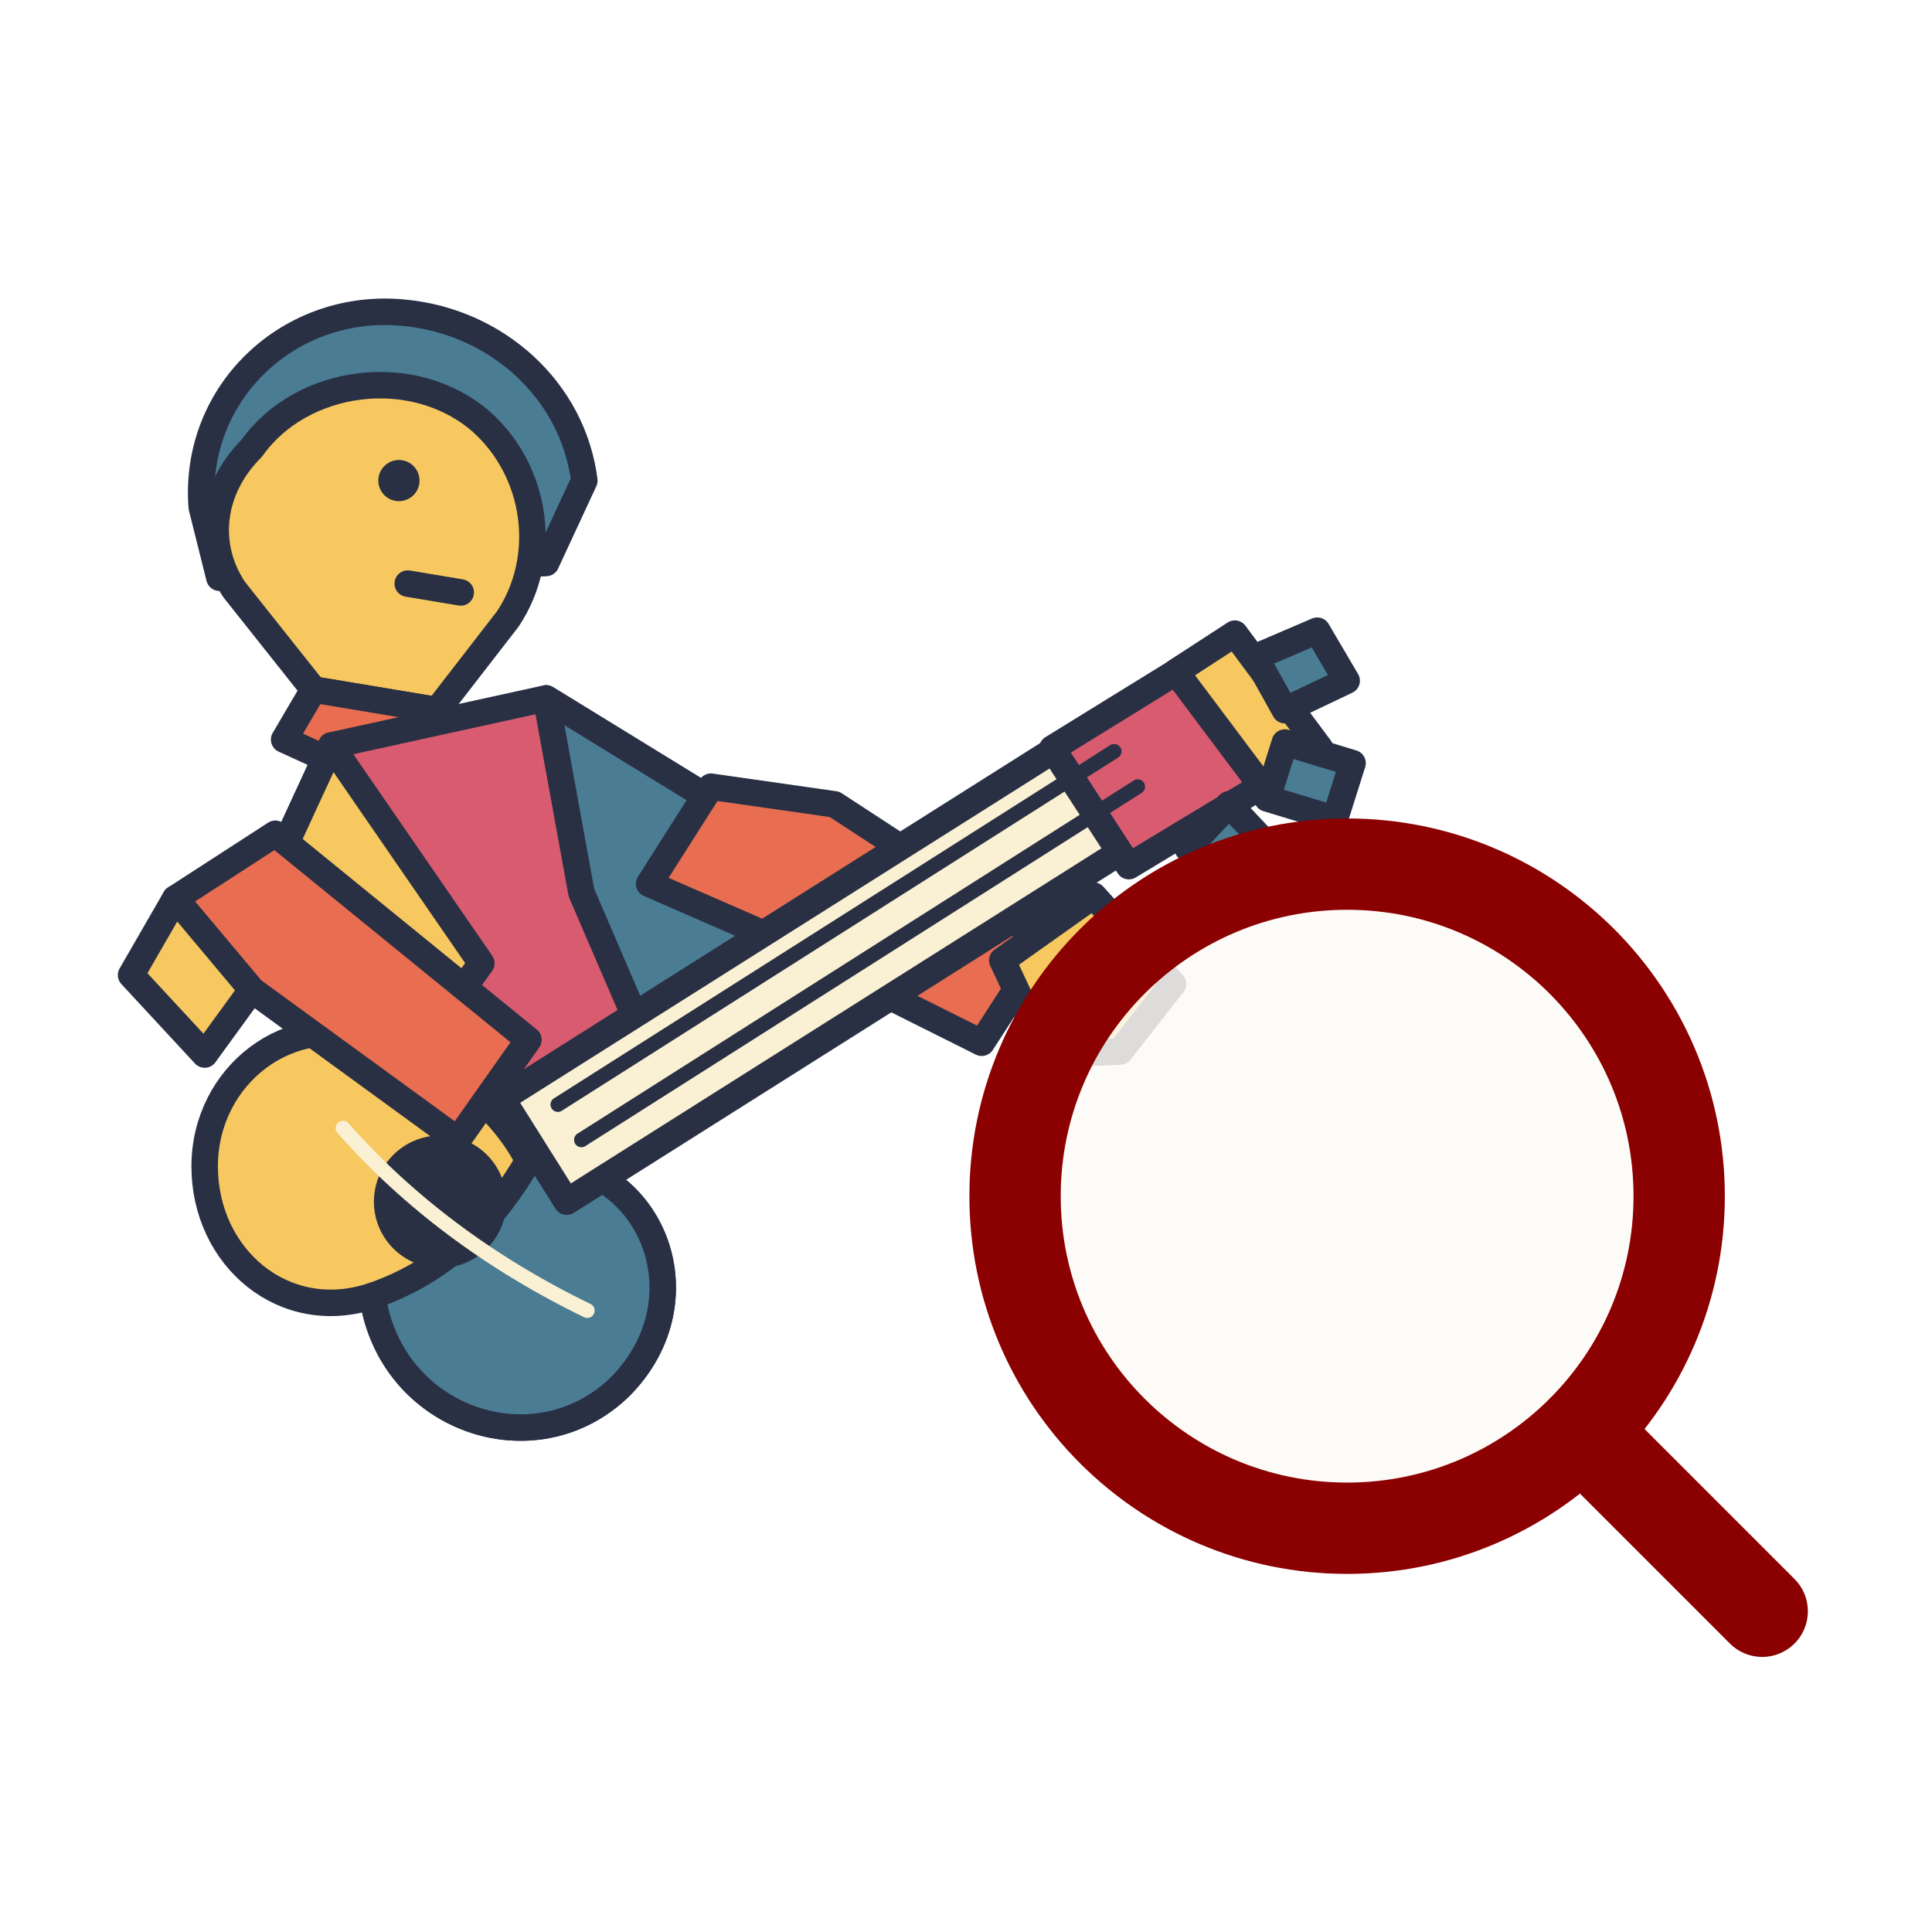
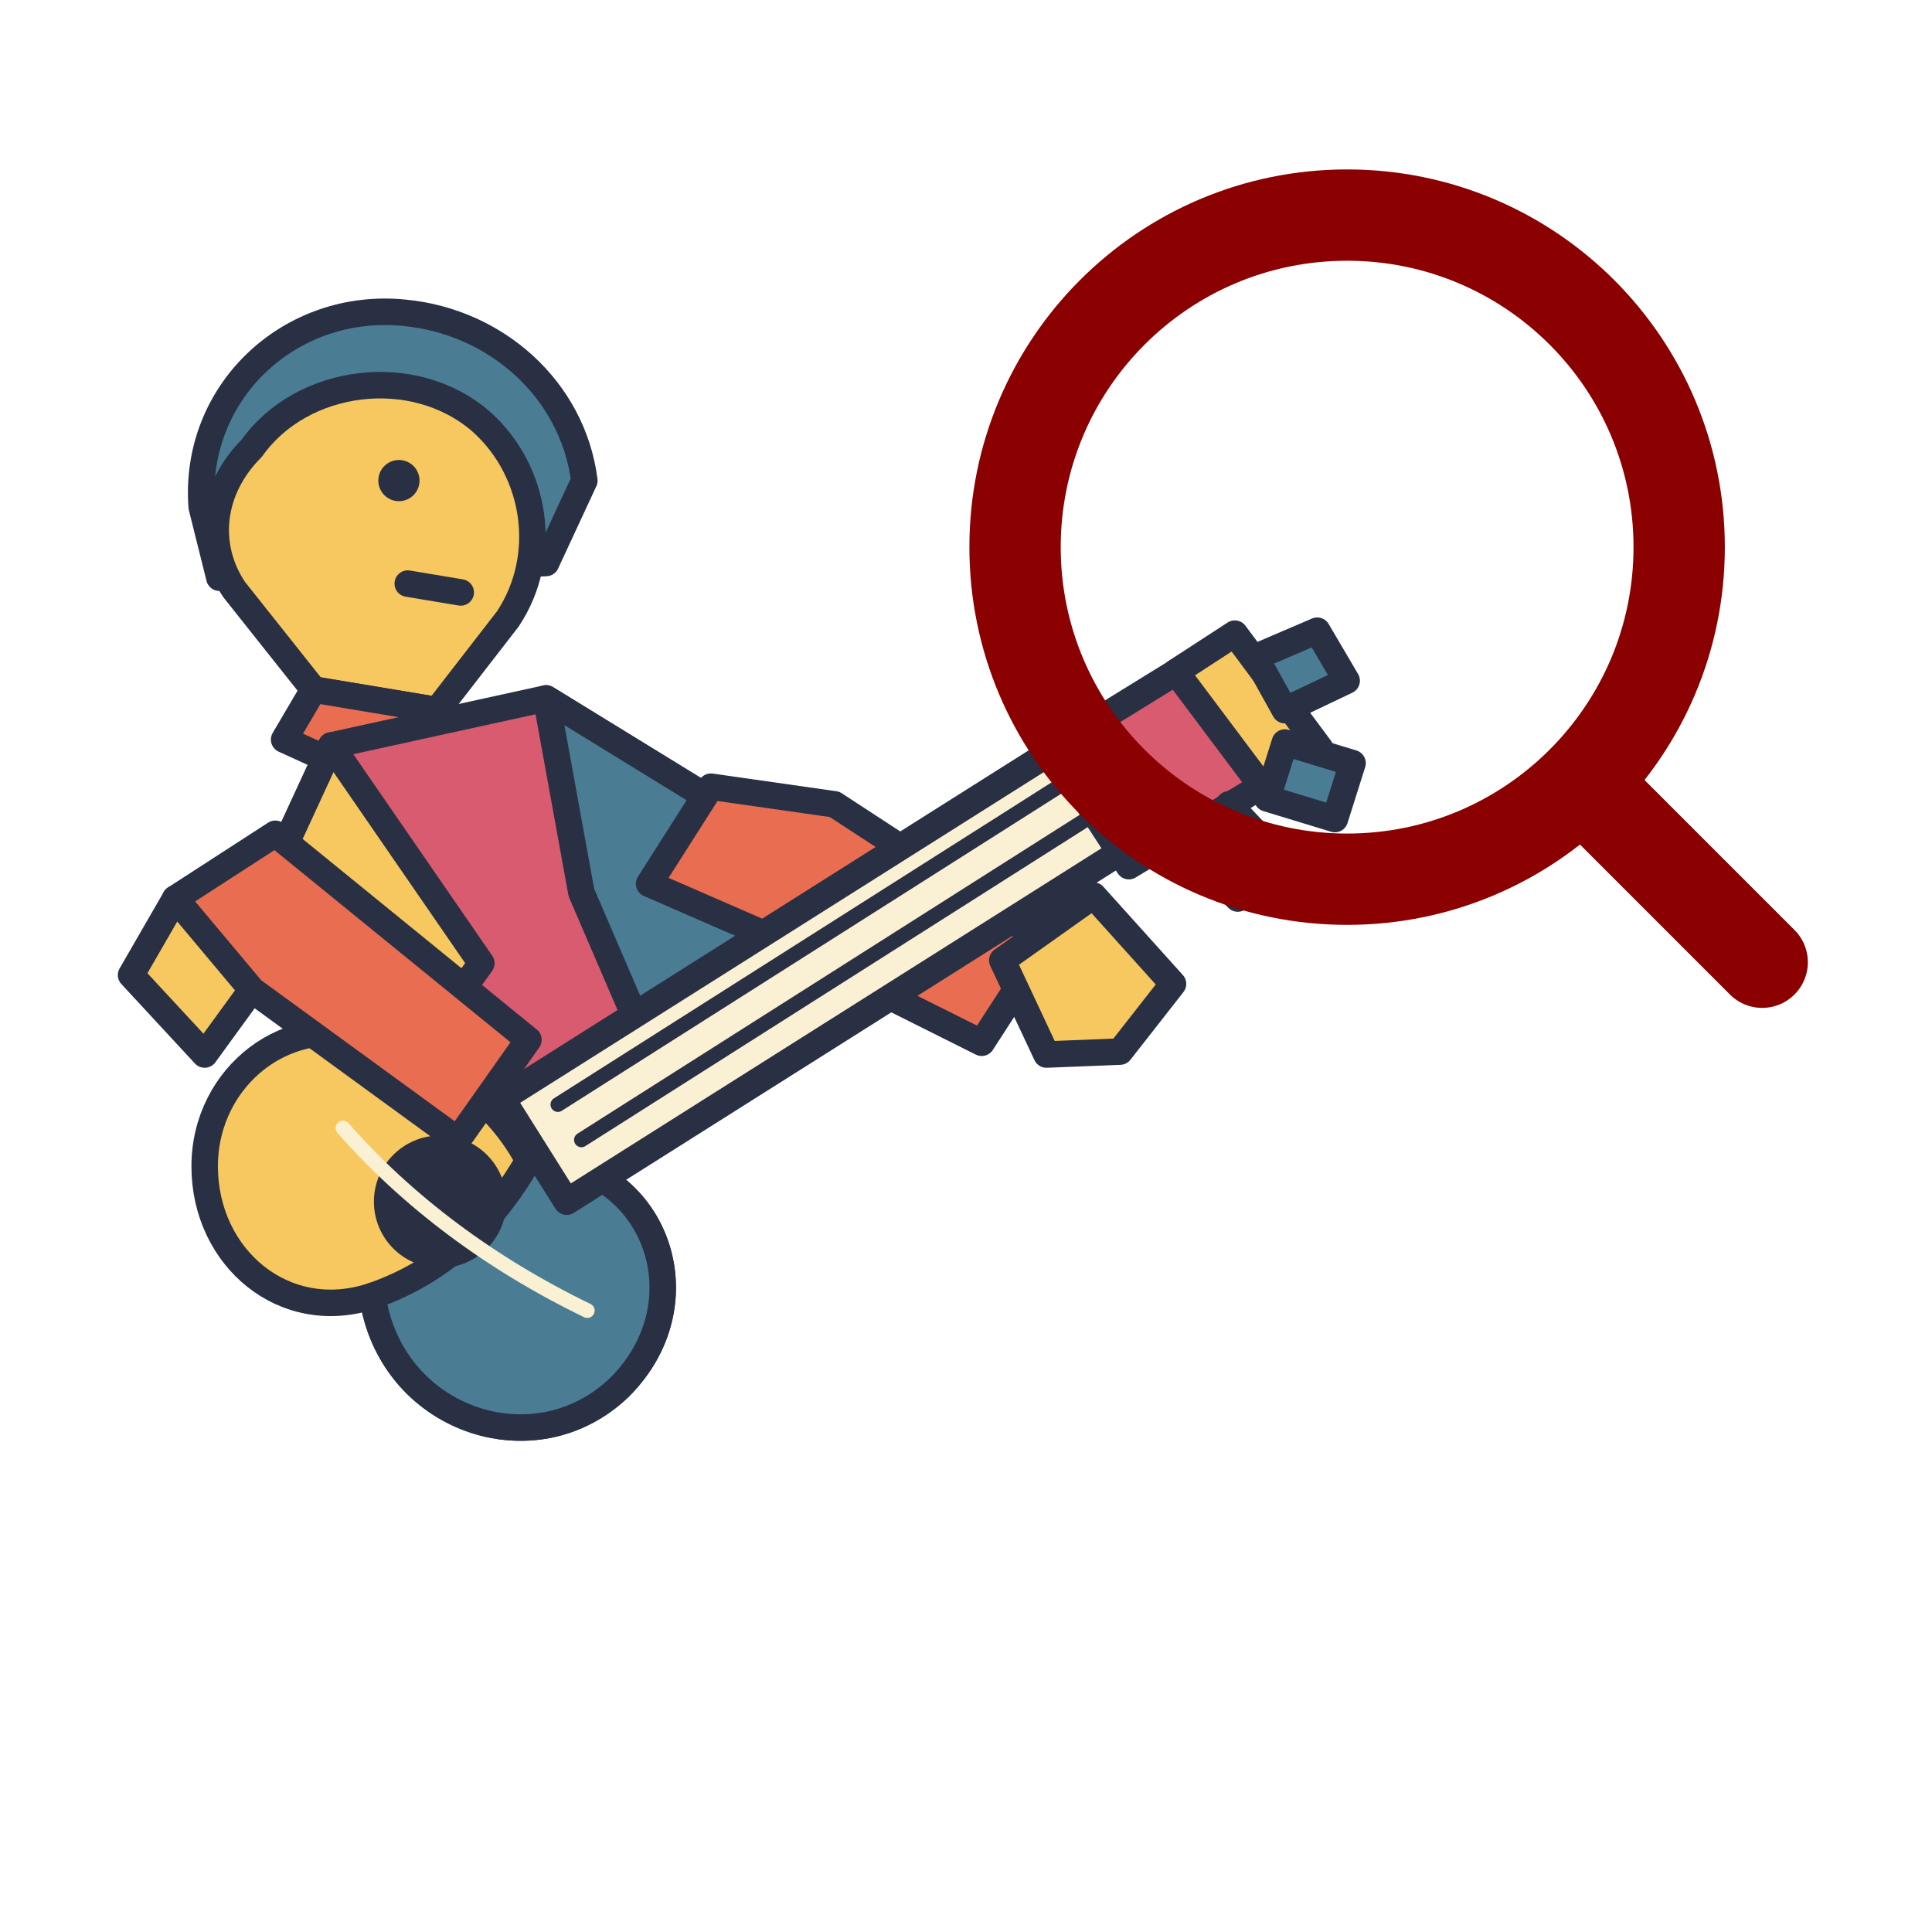
<svg xmlns="http://www.w3.org/2000/svg" viewBox="0 0 512 512" role="img" aria-labelledby="title">
  <g transform="translate(-30 40) scale(.78)">
    <g stroke="#293044" stroke-width="9" stroke-linecap="round" stroke-linejoin="round">
      <path fill="#4A7C93" d="M107 121c-3-39 30-70 69-66 31 3 57 26 61 57l-13 28-111 5z" />
      <path fill="#F6C85F" d="M124 101c17-24 55-29 78-9 19 17 23 46 9 67l-24 31-42-7-27-34c-10-15-8-34 6-48z" />
      <path fill="#E96D50" d="M145 183l42 7-17 26-35-16z" />
      <circle cx="174" cy="112" r="7" fill="#293044" stroke="none" />
      <path fill="none" d="M177 147l18 3" />
      <path fill="#D85B70" d="M151 202l73-16 70 43-27 95-104 6-42-63z" />
      <path fill="#4A7C93" d="M224 186l70 43 35 64-62 31-31-72z" />
      <path fill="#F6C85F" d="M151 202l-30 65 42 63 39-54z" />
      <path fill="#E96D50" d="M280 216l42 6 72 47-22 34-74-37-39-17z" />
      <path fill="#F6C85F" d="M379 275l31-22 27 30-18 23-25 1z" />
      <path fill="#F6C85F" d="M165 302c-28-10-57 12-57 43 0 31 27 54 57 44 6 42 55 59 84 31 30-30 11-78-31-77-10-19-28-33-53-41z" />
      <path fill="#4A7C93" d="M218 343c42-1 61 47 31 77-29 28-78 11-84-31 26-9 42-27 53-46z" />
      <circle cx="188" cy="357" r="18" fill="#293044" />
      <path fill="none" stroke="#FAF0D3" stroke-width="5" d="M155 332c22 25 50 46 83 62" />
      <path fill="#FAF0D3" d="M209 322l190-120 22 35-190 120z" />
      <path fill="#D85B70" d="M396 203l47-29 27 40-48 29z" />
      <path fill="#F6C85F" d="M438 177l20-13 29 39-19 14z" />
      <path fill="none" stroke="#293044" stroke-width="5" d="M228 324l189-120M236 336l189-120" />
      <path fill="#4A7C93" d="M465 172l21-9 10 17-21 10zM475 201l23 7-6 19-23-7zM456 222l17 18-14 14-17-17z" />
      <path fill="#E96D50" d="M98 254l34-22 86 70-24 34-70-51z" />
      <path fill="#F6C85F" d="M98 254l26 31-16 22-25-27z" />
    </g>
  </g>
-   <g transform="translate(236 196) scale(11)" fill="none" stroke="#8b0000" stroke-width="2.2" stroke-linecap="round" stroke-linejoin="round">
-     <circle cx="11" cy="11" r="8" fill="#fdfaf5" fill-opacity=".85" />
+   <g transform="translate(236 24) scale(11)" fill="none" stroke="#8b0000" stroke-width="2.2" stroke-linecap="round" stroke-linejoin="round">
+     <circle cx="11" cy="11" r="8" />
    <path d="m21 21-4.34-4.34" />
  </g>
</svg>
